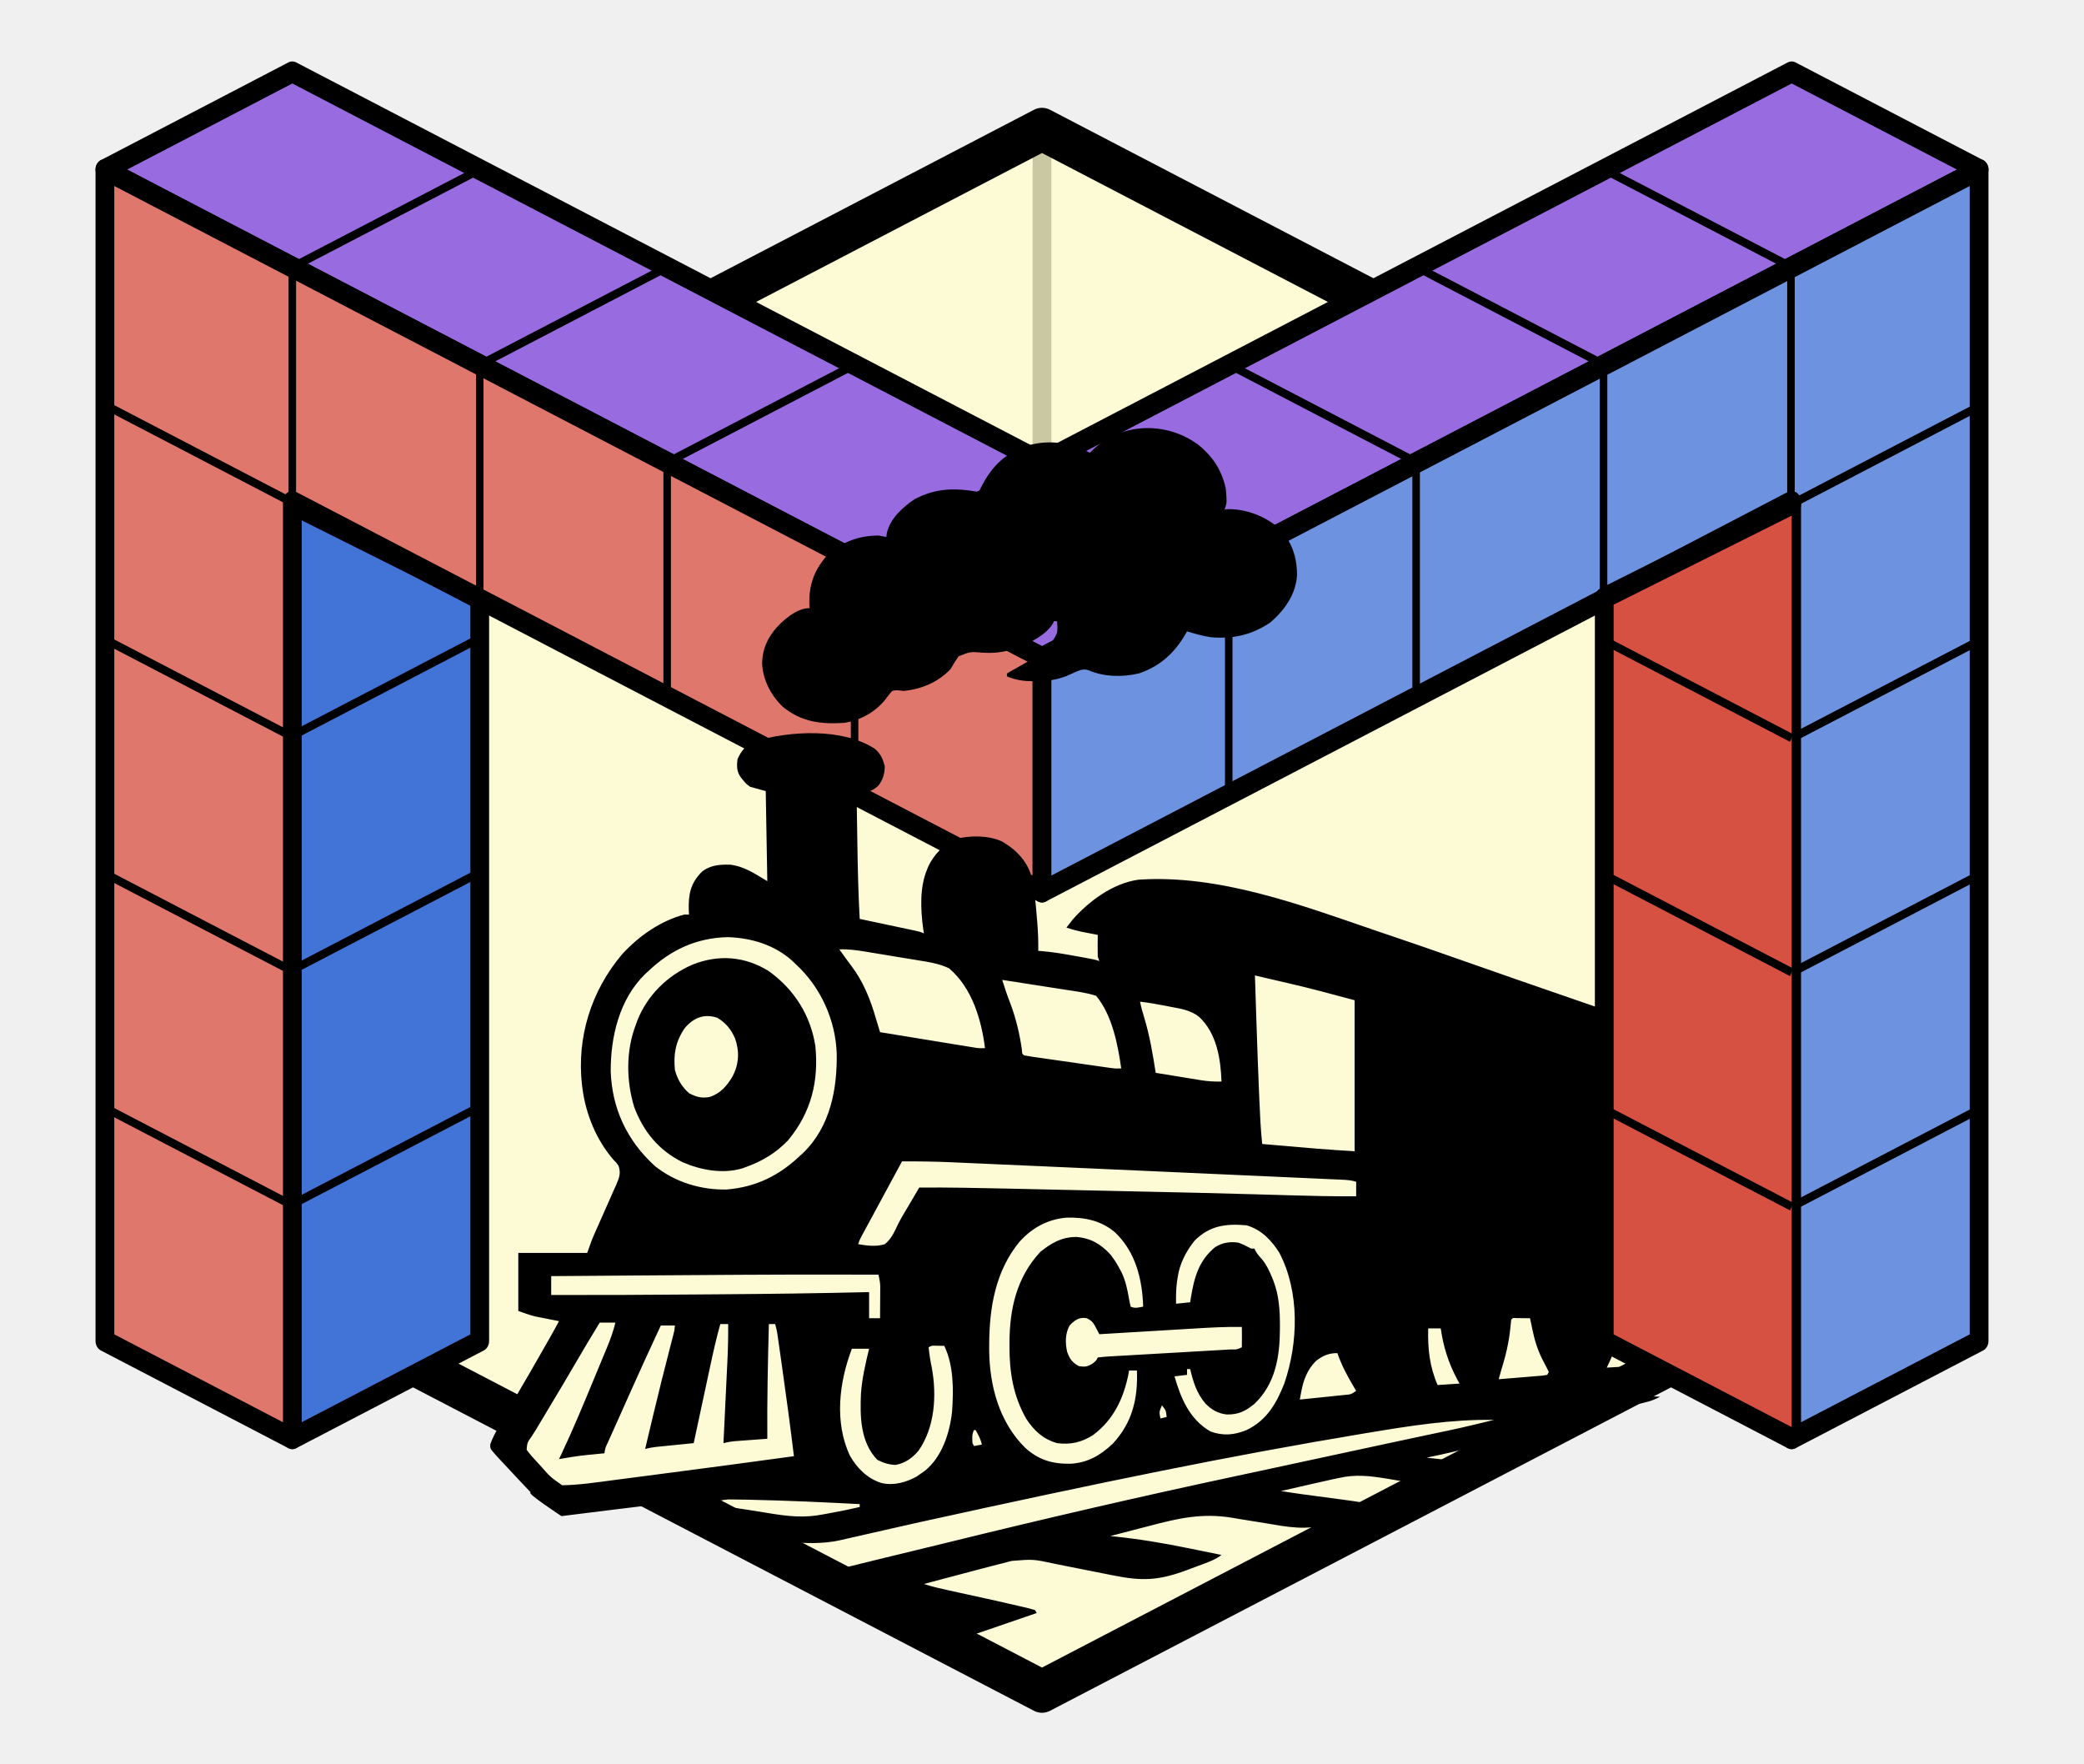
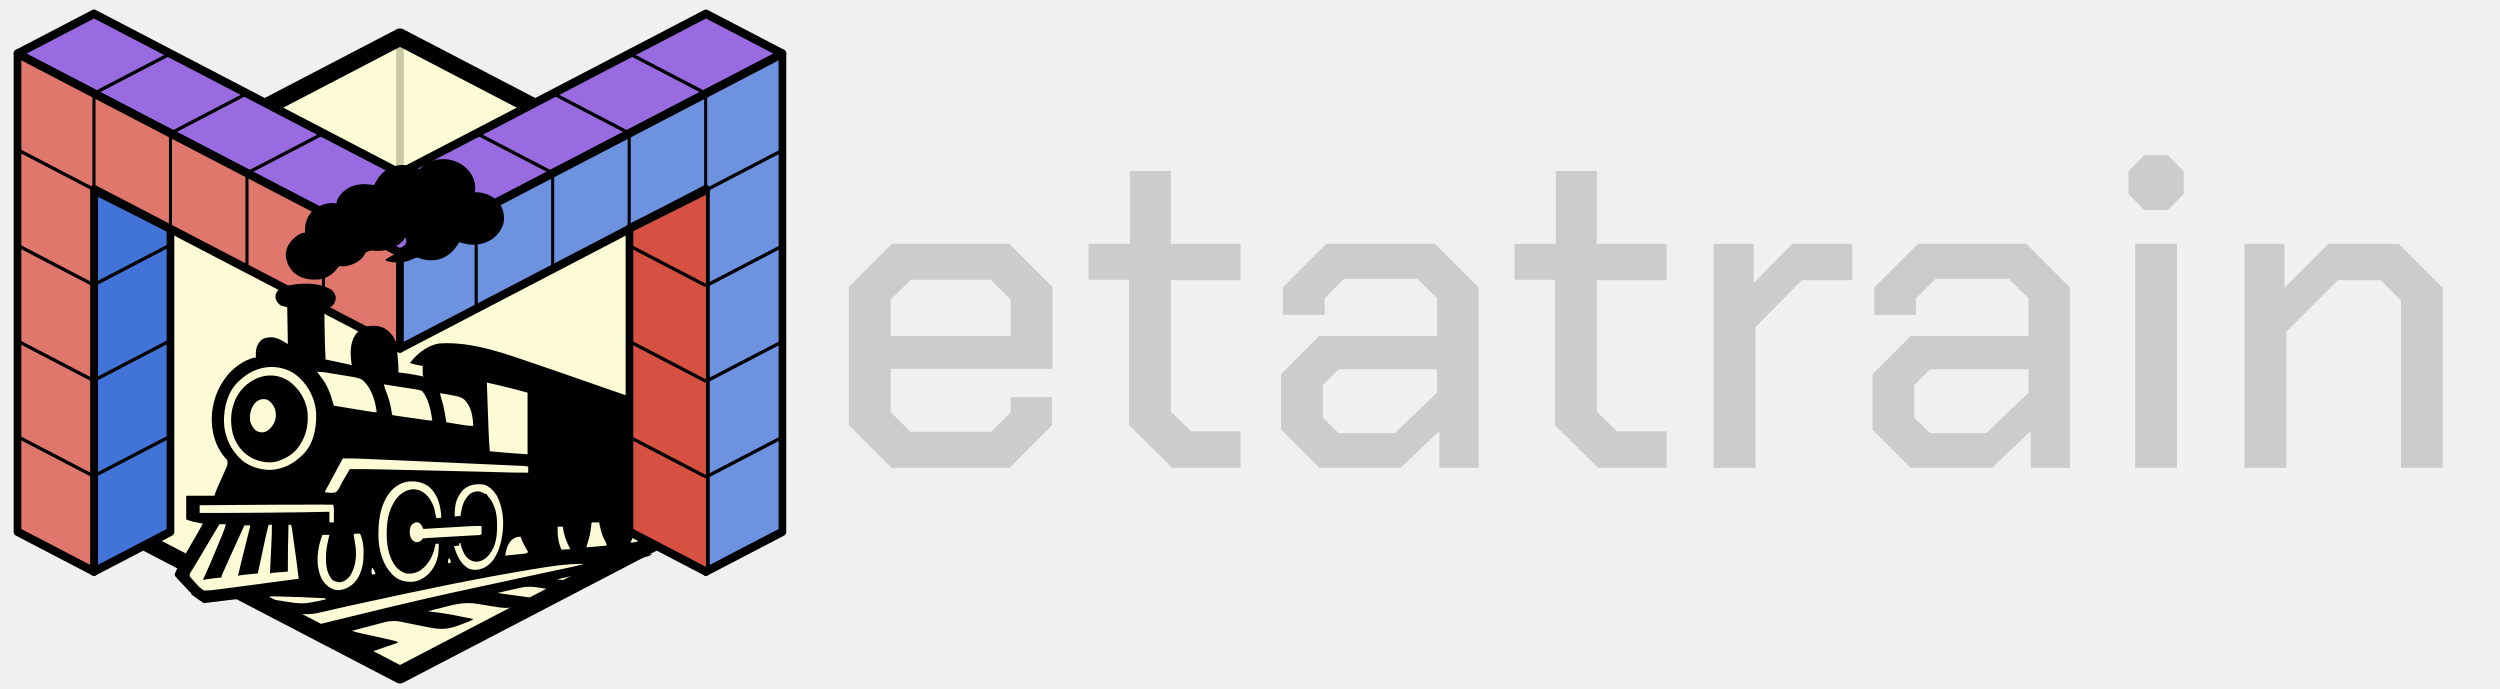
- <svg xmlns="http://www.w3.org/2000/svg" width="100%" height="100%" viewBox="0 0 1182 1000" version="1.1" xml:space="preserve" style="fill-rule:evenodd;clip-rule:evenodd;stroke-linejoin:bevel;">
-   <g transform="matrix(0.9,0,0,0.9,32.4803,-92.4515)">
-     <g transform="matrix(1.66667,0,0,1.66673,-412.894,-209.507)">
+ <svg xmlns="http://www.w3.org/2000/svg" width="100%" height="100%" viewBox="0 0 1158 319" version="1.1" xml:space="preserve" style="fill-rule:evenodd;clip-rule:evenodd;stroke-linejoin:bevel;">
+   <g transform="matrix(0.3,0,0,0.3,-0.75877,-5.11591e-13)">
+     <g transform="matrix(1.66667,0,0,1.66667,-413.386,-336.258)">
      <g id="path1" transform="matrix(4.66308,0,0,5.20833,-372.047,-1535.43)">
        <path d="M151.973,368.504L151.973,425.197L212.762,453.543L273.551,425.197L273.551,368.504L212.762,340.157L151.973,368.504Z" style="fill:white;fill-rule:nonzero;" />
      </g>
      <g id="path12" transform="matrix(4.66308,1.33597e-07,1.49218e-07,4.16667,-372.047,-1181.1)">
        <path d="M212.762,340.157L212.762,406.373" style="fill:none;fill-rule:nonzero;stroke:rgb(153,153,153);stroke-width:1.52px;" />
      </g>
      <g id="path11" transform="matrix(4.66308,0,0,5.20833,-372.047,-1535.43)">
        <path d="M151.973,368.504L151.973,425.197L212.762,453.543L273.551,425.197L273.551,368.504L212.762,340.157L151.973,368.504Z" style="fill:rgb(253,246,174);fill-opacity:0.5;fill-rule:nonzero;stroke:black;stroke-width:3.12px;stroke-linejoin:round;" />
      </g>
    </g>
-     <g transform="matrix(1.66667,0,0,1.66673,-412.894,-209.507)">
+     <g transform="matrix(1.66667,0,0,1.66667,-413.386,-336.258)">
      <g id="path7" transform="matrix(4.66308,0,0,5.20833,-372.047,-1557.12)">
        <path d="M151.973,340.157L136.776,347.244L212.762,382.677L288.749,347.244L273.551,340.157L212.762,368.504L151.973,340.157" style="fill:rgb(152,108,224);fill-rule:nonzero;stroke:black;stroke-width:1.52px;stroke-linecap:round;stroke-linejoin:round;" />
      </g>
      <g id="path46" transform="matrix(4.66308,0,0,5.20833,-442.913,-1520.21)">
        <path d="M212.762,368.504L227.959,361.417L212.762,368.504Z" style="fill:none;fill-rule:nonzero;stroke:black;stroke-width:0.61px;stroke-linejoin:miter;" />
      </g>
      <g id="path461" transform="matrix(4.66308,0,0,5.20833,-513.779,-1557.12)">
        <path d="M212.762,368.504L227.959,361.417L212.762,368.504Z" style="fill:none;fill-rule:nonzero;stroke:black;stroke-width:0.61px;stroke-linejoin:miter;" />
      </g>
      <g id="path462" transform="matrix(4.66308,0,0,5.20833,-584.646,-1594.03)">
        <path d="M212.762,368.504L227.959,361.417L212.762,368.504Z" style="fill:none;fill-rule:nonzero;stroke:black;stroke-width:0.61px;stroke-linejoin:miter;" />
      </g>
      <g id="path463" transform="matrix(4.66308,0,0,5.20833,-655.512,-1630.94)">
        <path d="M212.762,368.504L227.959,361.417L212.762,368.504Z" style="fill:none;fill-rule:nonzero;stroke:black;stroke-width:0.61px;stroke-linejoin:miter;" />
      </g>
      <g id="path464" transform="matrix(4.66308,0,0,5.20833,-442.913,-1520.21)">
        <path d="M243.157,368.504L227.959,361.417L243.157,368.504Z" style="fill:none;fill-rule:nonzero;stroke:black;stroke-width:0.61px;stroke-linejoin:miter;" />
      </g>
      <g id="path465" transform="matrix(4.66308,0,0,5.20833,-372.047,-1557.12)">
        <path d="M243.157,368.504L227.959,361.417L243.157,368.504Z" style="fill:none;fill-rule:nonzero;stroke:black;stroke-width:0.61px;stroke-linejoin:miter;" />
      </g>
      <g id="path466" transform="matrix(4.66308,0,0,5.20833,-301.181,-1594.03)">
        <path d="M243.157,368.504L227.959,361.417L243.157,368.504Z" style="fill:none;fill-rule:nonzero;stroke:black;stroke-width:0.61px;stroke-linejoin:miter;" />
      </g>
      <g id="path467" transform="matrix(4.66308,0,0,5.20833,-230.315,-1630.94)">
        <path d="M243.157,368.504L227.959,361.417L243.157,368.504Z" style="fill:none;fill-rule:nonzero;stroke:black;stroke-width:0.61px;stroke-linejoin:miter;" />
      </g>
    </g>
-     <g transform="matrix(1.66667,0,0,1.66673,-412.894,-209.507)">
+     <g transform="matrix(1.66667,0,0,1.66667,-413.386,-336.258)">
      <g id="path8" transform="matrix(4.66308,0,0,5.20833,-372.047,-1557.12)">
        <path d="M151.973,439.37L167.17,432.283L167.17,378.337L151.973,371.534L151.973,439.37Z" style="fill:rgb(66,115,215);fill-rule:nonzero;stroke:black;stroke-width:1.52px;stroke-linecap:round;stroke-linejoin:round;" />
      </g>
      <g id="path38" transform="matrix(4.66308,0,0,5.20833,-372.047,-1468.54)">
        <path d="M167.17,398.268L151.973,405.354" style="fill:none;fill-rule:nonzero;stroke:black;stroke-width:0.61px;stroke-linejoin:miter;" />
      </g>
      <g id="path381" transform="matrix(4.66308,0,0,5.20833,-372.047,-1645.7)">
        <path d="M167.17,398.268L151.973,405.354" style="fill:none;fill-rule:nonzero;stroke:black;stroke-width:0.61px;stroke-linejoin:miter;" />
      </g>
      <g id="path382" transform="matrix(4.66308,0,0,5.20833,-372.047,-1557.12)">
        <path d="M167.17,398.268L151.973,405.354" style="fill:none;fill-rule:nonzero;stroke:black;stroke-width:0.61px;stroke-linejoin:miter;" />
      </g>
    </g>
-     <g transform="matrix(1.66667,0,0,1.66673,-412.894,-209.507)">
+     <g transform="matrix(1.66667,0,0,1.66667,-413.386,-336.258)">
      <g id="path5" transform="matrix(4.66308,0,0,5.20833,-372.047,-1557.12)">
        <path d="M151.973,439.37L136.776,432.283L136.776,347.244L212.762,382.677L212.762,399.685L151.973,371.339L151.973,439.37Z" style="fill:rgb(224,119,108);fill-rule:nonzero;stroke:black;stroke-width:1.52px;stroke-linecap:round;stroke-linejoin:round;" />
      </g>
      <g id="path21" transform="matrix(4.66308,0,0,5.20833,-584.646,-1667.45)">
        <path d="M197.565,392.598L182.368,385.512" style="fill:none;fill-rule:nonzero;stroke:black;stroke-width:0.61px;stroke-linejoin:miter;" />
      </g>
      <g id="path211" transform="matrix(4.66308,0,0,5.20833,-584.646,-1578.86)">
        <path d="M197.565,392.598L182.368,385.512" style="fill:none;fill-rule:nonzero;stroke:black;stroke-width:0.61px;stroke-linejoin:miter;" />
      </g>
      <g id="path212" transform="matrix(4.66308,0,0,5.20833,-584.646,-1490.28)">
        <path d="M197.565,392.598L182.368,385.512" style="fill:none;fill-rule:nonzero;stroke:black;stroke-width:0.61px;stroke-linejoin:miter;" />
      </g>
      <g id="path213" transform="matrix(4.66308,0,0,5.20833,-584.646,-1401.7)">
        <path d="M197.565,392.598L182.368,385.512" style="fill:none;fill-rule:nonzero;stroke:black;stroke-width:0.61px;stroke-linejoin:miter;" />
      </g>
      <g id="path214" transform="matrix(4.66308,0,0,5.20833,-584.646,-1667.45)">
        <path d="M197.565,375.591L197.565,392.598" style="fill:none;fill-rule:nonzero;stroke:black;stroke-width:0.61px;stroke-linejoin:miter;" />
      </g>
      <g id="path215" transform="matrix(4.66308,0,0,5.20833,-513.779,-1630.25)">
        <path d="M197.565,375.591L197.565,392.598" style="fill:none;fill-rule:nonzero;stroke:black;stroke-width:0.61px;stroke-linejoin:miter;" />
      </g>
      <g id="path216" transform="matrix(4.66308,0,0,5.20833,-442.913,-1593.34)">
        <path d="M197.565,375.591L197.565,392.598" style="fill:none;fill-rule:nonzero;stroke:black;stroke-width:0.61px;stroke-linejoin:miter;" />
      </g>
      <g id="path217" transform="matrix(4.66308,0,0,5.20833,-372.047,-1556.43)">
        <path d="M197.565,375.591L197.565,392.598" style="fill:none;fill-rule:nonzero;stroke:black;stroke-width:0.61px;stroke-linejoin:miter;" />
      </g>
    </g>
-     <g transform="matrix(1.66667,0,0,1.66673,-412.894,-209.507)">
+     <g transform="matrix(1.66667,0,0,1.66667,-413.386,-336.258)">
      <g id="path6" transform="matrix(4.66308,0,0,5.20833,-372.047,-1557.12)">
        <path d="M288.749,432.283L288.749,347.244L212.762,382.677L212.762,399.685L273.551,371.339L273.551,439.37L288.749,432.283Z" style="fill:rgb(108,146,224);fill-rule:nonzero;stroke:black;stroke-width:1.52px;stroke-linecap:round;stroke-linejoin:round;" />
      </g>
      <g id="path218" transform="matrix(-4.66308,0,0,5.20833,1824.54,-1666.75)">
        <path d="M197.565,392.598L182.368,385.512" style="fill:none;fill-rule:nonzero;stroke:black;stroke-width:0.61px;stroke-linejoin:miter;" />
      </g>
      <g id="path219" transform="matrix(-4.66308,0,0,5.20833,1824.54,-1578.17)">
        <path d="M197.565,392.598L182.368,385.512" style="fill:none;fill-rule:nonzero;stroke:black;stroke-width:0.61px;stroke-linejoin:miter;" />
      </g>
      <g id="path2110" transform="matrix(-4.66308,0,0,5.20833,1824.54,-1489.59)">
        <path d="M197.565,392.598L182.368,385.512" style="fill:none;fill-rule:nonzero;stroke:black;stroke-width:0.61px;stroke-linejoin:miter;" />
      </g>
      <g id="path2111" transform="matrix(-4.66308,0,0,5.20833,1824.54,-1401)">
        <path d="M197.565,392.598L182.368,385.512" style="fill:none;fill-rule:nonzero;stroke:black;stroke-width:0.61px;stroke-linejoin:miter;" />
      </g>
      <g id="path2112" transform="matrix(-4.66308,0,0,5.20833,1824.54,-1666.75)">
        <path d="M197.565,375.591L197.565,392.598" style="fill:none;fill-rule:nonzero;stroke:black;stroke-width:0.61px;stroke-linejoin:miter;" />
      </g>
      <g id="path2113" transform="matrix(-4.66308,0,0,5.20833,1753.68,-1629.55)">
        <path d="M197.565,375.591L197.565,392.598" style="fill:none;fill-rule:nonzero;stroke:black;stroke-width:0.61px;stroke-linejoin:miter;" />
      </g>
      <g id="path2114" transform="matrix(-4.66308,0,0,5.20833,1682.81,-1592.64)">
        <path d="M197.565,375.591L197.565,392.598" style="fill:none;fill-rule:nonzero;stroke:black;stroke-width:0.61px;stroke-linejoin:miter;" />
      </g>
      <g id="path2115" transform="matrix(-4.66308,0,0,5.20833,1611.95,-1555.74)">
        <path d="M197.565,375.591L197.565,392.598" style="fill:none;fill-rule:nonzero;stroke:black;stroke-width:0.61px;stroke-linejoin:miter;" />
      </g>
    </g>
-     <g transform="matrix(0.236872,0,0,0.21962,367.052,357.106)">
+     <g transform="matrix(0.236872,0,0,0.219611,366.56,230.333)">
      <g transform="matrix(14.1914,0,0,15.3068,-1212.14,-1337.22)">
        <path d="M116.237,257.485L77.714,257.45L61.401,282.835L70.084,291.745L117.865,286.984L116.237,257.485Z" style="fill:white;" />
      </g>
      <g transform="matrix(14.1914,0,0,15.3068,-1212.14,-1337.22)">
        <path d="M116.237,257.485L77.714,257.45L61.401,282.835L70.084,291.745L117.865,286.984L116.237,257.485Z" style="fill:rgb(253,246,174);fill-opacity:0.5;" />
      </g>
      <g transform="matrix(4.16667,0,0,4.16667,1484.07,116.153)">
        <path d="M0,0C9.826,8.416 15.466,17.906 18.051,30.613C18.793,40.449 18.793,40.449 17.301,44.926C18.208,44.864 19.116,44.802 20.051,44.738C31.693,44.809 42.957,49.708 51.551,57.426C60.287,66.738 63.642,78.107 63.516,90.578C62.69,103.443 55.643,114.388 46.301,122.926C34.442,131.444 22.703,134.29 8.301,132.926C3.147,132 -1.739,130.579 -6.699,128.926C-7.1,129.688 -7.501,130.449 -7.914,131.234C-14.79,143.724 -23.649,152.781 -37.199,157.801C-47.676,160.565 -59.71,160.335 -69.535,155.703C-73,154.458 -74.954,155.594 -78.215,157.047C-80.028,157.92 -81.841,158.795 -83.652,159.672C-90.343,162.426 -96.476,163.287 -103.637,163.238C-104.423,163.237 -105.209,163.236 -106.019,163.234C-111.763,163.139 -116.407,162.278 -121.699,159.926L-121.699,157.926C-119.288,156.352 -116.869,154.879 -114.387,153.426C-105.028,147.751 -93.679,140.668 -89.699,129.926C-89.342,127.113 -89.445,124.776 -89.699,121.926L-91.699,121.926C-92.04,122.778 -92.04,122.778 -92.387,123.648C-96.838,131.372 -106.607,136.727 -114.699,139.926C-115.689,140.318 -116.679,140.71 -117.699,141.113C-124.441,143.403 -129.713,144.015 -136.769,143.635C-145.146,142.873 -145.146,142.873 -152.504,146.078C-154.459,148.94 -156.055,151.878 -157.699,154.926C-165.511,163.757 -176.011,168.723 -187.699,169.926C-188.916,169.781 -190.133,169.637 -191.387,169.488C-194.706,169.574 -194.706,169.574 -196.332,171.641C-197.491,173.217 -198.632,174.806 -199.758,176.406C-206.065,184.592 -215.48,190.355 -225.699,191.926C-240.671,192.957 -252.765,191.287 -264.547,181.09C-272.402,173.192 -277.596,162.134 -278.012,150.926C-277.843,139.682 -273.297,130.661 -265.629,122.805C-260.854,118.271 -254.675,112.926 -247.699,112.926C-247.769,111.744 -247.769,111.744 -247.84,110.539C-248.303,96.557 -244.459,85.782 -235.387,75.238C-225.876,67.055 -216.338,63.002 -203.699,62.926C-202.024,63.213 -200.353,63.533 -198.699,63.926C-198.595,63.045 -198.49,62.165 -198.383,61.258C-196.382,51.504 -188.523,43.594 -180.699,37.926C-167.051,30.151 -154.798,30.02 -139.699,32.926C-139.287,32.02 -138.874,31.113 -138.449,30.18C-132.202,16.836 -124.518,7.48 -110.563,1.605C-96.816,-3.137 -84.334,-1.741 -71.32,4.563C-70.455,5.012 -69.59,5.462 -68.699,5.926C-68.31,5.49 -67.921,5.054 -67.52,4.605C-49.297,-14.793 -20.873,-16.04 0,0Z" style="fill-rule:nonzero;" />
      </g>
      <g transform="matrix(4.16667,0,0,4.16667,625.606,990.306)">
        <path d="M0,0C3.75,3.423 5.248,7.217 6.332,12.129C6.287,17.214 5.12,21.561 2.02,25.629C-2.508,29.84 -5.633,30.212 -11.668,30.129C-11.559,38.076 -11.446,46.024 -11.329,53.971C-11.274,57.664 -11.221,61.357 -11.171,65.05C-10.933,82.425 -10.564,99.773 -9.668,117.129C-8.497,117.396 -7.326,117.664 -6.12,117.939C-1.784,118.93 2.55,119.924 6.885,120.919C8.762,121.35 10.64,121.779 12.519,122.208C15.215,122.824 17.91,123.443 20.605,124.063C21.448,124.254 22.291,124.446 23.159,124.643C29.104,126.015 29.104,126.015 31.332,127.129C31.092,125.512 31.092,125.512 30.848,123.863C29.23,110.822 28.524,95.513 33.332,83.129C33.599,82.413 33.866,81.698 34.141,80.961C37.669,72.853 44.111,65.561 52.23,61.941C61.377,59.545 72.65,59.603 81.23,63.805C90.745,69.8 97.809,78.072 100.332,89.129C102.119,98.115 102.734,107.259 103.457,116.379C103.545,117.48 103.633,118.58 103.723,119.715C104.207,126.2 104.447,132.626 104.332,139.129C105.181,139.194 105.181,139.194 106.047,139.26C113.392,139.899 120.541,141.202 127.77,142.629C128.939,142.854 130.109,143.08 131.314,143.313C139.901,144.985 139.901,144.985 143.332,146.129C143.002,145.139 142.672,144.149 142.332,143.129C142.262,140.556 142.238,138.012 142.27,135.441C142.274,134.74 142.279,134.038 142.283,133.314C142.295,131.586 142.313,129.857 142.332,128.129C141.391,127.936 140.45,127.742 139.48,127.543C138.235,127.283 136.99,127.022 135.707,126.754C134.477,126.499 133.248,126.243 131.98,125.98C128.674,125.209 125.531,124.261 122.332,123.129C123.178,121.936 124.035,120.75 124.895,119.566C125.37,118.905 125.846,118.244 126.336,117.563C136.646,104.992 151.885,92.572 168.332,90.129C219.848,86.355 272.292,107.635 319.709,125.162C323.466,126.547 327.228,127.917 330.992,129.285C343.769,133.932 356.502,138.686 369.207,143.524C396.74,154.003 424.348,164.288 451.957,174.566C452.844,174.897 453.732,175.227 454.646,175.568C463.508,178.866 472.375,182.153 481.258,185.395C482.296,185.774 482.296,185.774 483.356,186.161C486.503,187.309 489.651,188.454 492.801,189.594C493.893,189.991 494.985,190.388 496.109,190.797C497.03,191.13 497.95,191.463 498.898,191.805C504.086,193.805 509.2,195.991 514.332,198.129L514.332,384.129C486.332,386.129 486.332,386.129 476.332,386.129C476.415,387.593 476.497,389.058 476.582,390.566C476.566,403.02 472.476,414.932 467.332,426.129C480.418,425.492 493.381,424.105 506.395,422.629C519.031,421.198 531.629,419.801 544.332,419.129C542.767,422.259 540.268,422.449 537.02,423.629C536.326,423.882 535.632,424.135 534.917,424.395C533.312,424.978 531.706,425.557 530.098,426.134C527.045,427.232 523.999,428.348 520.953,429.465C505.206,435.199 489.385,440.313 473.332,445.129C482.572,445.459 491.812,445.789 501.332,446.129C496.634,449.261 491.32,450.197 485.895,451.629C485.261,451.798 484.628,451.967 483.976,452.141C469.022,456.12 453.922,459.478 438.811,462.803C437.881,463.009 436.951,463.216 435.992,463.428C434.238,463.818 432.483,464.202 430.727,464.582C429.55,464.844 429.55,464.844 428.349,465.111C427.667,465.26 426.985,465.409 426.282,465.563C424.14,466.185 422.294,467.078 420.332,468.129C421.446,469.469 421.446,469.469 424.291,469.242C426.232,469.235 426.232,469.235 428.211,469.227C428.898,469.225 429.584,469.224 430.292,469.222C432.493,469.217 434.694,469.204 436.895,469.191C438.383,469.186 439.872,469.182 441.361,469.178C445.018,469.167 448.675,469.149 452.332,469.129L452.332,471.129C438.366,475.548 424.381,478.584 409.641,477.996C395.322,477.427 382.598,480.535 368.801,484.225C363.34,485.648 357.839,486.895 352.332,488.129C353.001,488.209 353.671,488.29 354.361,488.373C357.456,488.746 360.55,489.125 363.645,489.504C364.697,489.63 365.75,489.757 366.834,489.887C372.092,490.534 377.335,491.241 382.563,492.105C383.457,492.253 384.352,492.401 385.274,492.553C385.953,492.743 386.632,492.933 387.332,493.129C387.662,493.789 387.992,494.449 388.332,495.129C385.126,496.592 381.917,498.049 378.707,499.504C377.803,499.916 376.9,500.329 375.969,500.754C375.086,501.154 374.203,501.553 373.293,501.965C372.486,502.331 371.68,502.698 370.849,503.076C356.472,509.092 341.497,505.132 326.688,502.542C316.06,500.7 306.966,499.517 296.332,502.129C294.845,502.47 293.357,502.81 291.869,503.149C286.905,504.297 281.963,505.522 277.02,506.754C275.296,507.179 273.573,507.603 271.85,508.027C267.676,509.055 263.503,510.09 259.332,511.129C269.925,512.974 280.56,514.466 291.208,515.952C299.951,517.174 308.663,518.439 317.332,520.129L317.332,522.129C313.396,523.715 309.458,525.297 305.52,526.879C304.419,527.322 303.319,527.766 302.186,528.223C299.97,529.111 297.751,529.991 295.529,530.861C293.521,531.658 291.524,532.483 289.545,533.35C276.409,538.813 262.774,535.686 249.27,533.254C247.709,532.981 246.149,532.709 244.588,532.438C243.443,532.238 243.443,532.238 242.274,532.035C240.753,531.77 239.232,531.506 237.71,531.242C236.978,531.115 236.246,530.988 235.492,530.856C234.784,530.734 234.076,530.611 233.347,530.484C231.522,530.162 229.701,529.826 227.879,529.487C208.8,526.153 193.724,529.891 175.332,535.129C172.9,535.805 170.468,536.48 168.035,537.152C162.128,538.79 156.228,540.45 150.332,542.129C150.928,542.193 151.524,542.256 152.138,542.322C168.11,544.071 183.653,546.843 199.332,550.316C201.487,550.785 203.642,551.254 205.797,551.721C210.978,552.846 216.156,553.982 221.332,555.129C218.054,557.859 214.714,559.357 210.766,560.941C210.131,561.196 209.497,561.451 208.844,561.714C207.503,562.252 206.161,562.786 204.817,563.317C202.797,564.118 200.782,564.931 198.768,565.746C181.262,572.771 170.622,573.231 152.18,569.223C150.83,568.934 149.481,568.647 148.131,568.36C143.168,567.303 138.206,566.235 133.245,565.166C129.039,564.259 124.831,563.358 120.622,562.463C118.672,562.047 116.723,561.623 114.775,561.199C101.227,558.041 101.227,558.041 87.582,559.211C86.578,559.479 85.573,559.747 84.538,560.023C82.951,560.478 82.951,560.478 81.332,560.941C80.204,561.249 79.075,561.556 77.913,561.873C74.754,562.741 71.601,563.628 68.45,564.526C66.19,565.169 63.928,565.808 61.667,566.446C51.544,569.304 41.434,572.201 31.332,575.129C36.578,577.002 41.898,578.286 47.313,579.555C48.28,579.784 49.247,580.014 50.244,580.25C53.335,580.983 56.427,581.713 59.52,582.441C71.116,585.176 82.713,587.913 94.258,590.859C95.064,591.059 95.87,591.259 96.7,591.465C98.595,591.957 100.467,592.534 102.332,593.129C102.662,593.789 102.992,594.449 103.332,595.129C95.444,598.082 87.547,601.01 79.64,603.911C76.962,604.897 74.291,605.898 71.621,606.906C69.776,607.573 69.776,607.573 67.895,608.254C66.885,608.628 65.876,609.002 64.836,609.387C55.44,611.377 46.571,609.874 37.418,607.461C35.776,607.046 35.776,607.046 34.101,606.622C30.633,605.742 27.17,604.842 23.707,603.941C21.409,603.356 19.111,602.772 16.813,602.189C-1.07,597.632 -1.07,597.632 -8.011,595.552C-8.821,595.313 -9.63,595.073 -10.465,594.826C-11.921,594.39 -13.373,593.94 -14.82,593.472C-24.184,590.668 -46.614,571.439 -39.616,569.492C-1.261,558.832 5.851,557.325 44.332,547.129C45.42,546.841 45.42,546.841 46.529,546.547C107.883,530.285 169.428,514.856 231.296,500.667C240.78,498.491 250.258,496.289 259.734,494.078C260.864,493.815 260.864,493.815 262.016,493.546C265.876,492.646 269.737,491.745 273.597,490.844C293.694,486.155 313.794,481.476 333.906,476.852C335.411,476.505 336.916,476.159 338.421,475.813C350.156,473.114 350.156,473.114 355.597,471.869C375.548,467.332 375.548,467.332 395.332,462.129C367.835,461.658 341.313,466.284 314.332,471.129C313.055,471.358 311.778,471.587 310.462,471.823C227.823,486.671 145.846,504.751 28.933,532.492C24.498,533.578 20.059,534.652 15.621,535.727C5.268,538.237 -5.078,540.776 -15.422,543.328C-17.661,543.881 -19.901,544.433 -22.141,544.984C-54.28,552.903 -107.573,534.389 -109.774,533.968C-112.928,533.366 -127.622,519.919 -130.78,519.337C-131.704,519.156 -200.098,528.39 -200.098,528.39C-200.098,528.39 -223.316,511.987 -219.668,512.129C-220.022,511.725 -220.377,511.322 -220.742,510.906C-222.721,508.65 -224.694,506.389 -226.668,504.129C-227.167,503.561 -227.665,502.992 -228.179,502.407C-232.038,498.006 -235.867,493.58 -239.668,489.129C-240.396,488.281 -241.125,487.433 -241.875,486.559C-245.701,481.846 -245.701,481.846 -245.57,478.977C-244.255,474.826 -242.332,471.063 -240.355,467.191C-239.908,466.307 -239.461,465.422 -239,464.51C-235.371,457.387 -231.57,450.365 -227.714,443.364C-222.75,434.335 -217.923,425.236 -213.105,416.129C-212.708,415.378 -212.311,414.628 -211.901,413.855C-210.759,411.697 -209.617,409.538 -208.477,407.379C-208.136,406.736 -207.796,406.093 -207.446,405.431C-205.471,401.687 -203.547,397.922 -201.668,394.129C-202.875,393.875 -204.081,393.621 -205.324,393.359C-206.939,393.012 -208.553,392.664 -210.168,392.316C-211.355,392.068 -211.355,392.068 -212.566,391.814C-213.353,391.644 -214.139,391.473 -214.949,391.297C-216.018,391.069 -216.018,391.069 -217.107,390.837C-220.703,389.843 -224.175,388.439 -227.668,387.129L-227.668,347.129L-183.668,347.129C-182.183,342.674 -182.183,342.674 -180.668,338.129C-180.021,336.434 -179.355,334.747 -178.659,333.072C-178.296,332.191 -177.932,331.31 -177.558,330.402C-177.177,329.483 -176.795,328.564 -176.402,327.617C-175.587,325.623 -174.771,323.629 -173.957,321.635C-172.684,318.525 -171.408,315.416 -170.118,312.313C-168.866,309.295 -167.633,306.269 -166.402,303.242C-166.013,302.317 -165.623,301.392 -165.222,300.439C-163.291,295.642 -161.984,292.268 -163.668,287.129C-164.981,285.047 -164.981,285.047 -166.73,283.191C-177.799,269.583 -184.584,251.474 -186.668,234.129C-186.778,233.23 -186.887,232.332 -187,231.406C-190.402,199.16 -181.377,166.873 -161.293,141.379C-150.968,129.263 -137.239,118.582 -121.668,114.129L-118.668,114.129C-118.714,113.151 -118.761,112.172 -118.809,111.164C-119.103,100.48 -117.845,92.624 -110.352,84.57C-105.193,80.154 -99.052,79.567 -92.457,79.785C-83.263,80.918 -76.427,86.191 -68.668,91.129C-68.998,70.669 -69.328,50.209 -69.668,29.129C-72.968,28.139 -76.268,27.149 -79.668,26.129C-82.141,24.156 -82.141,24.156 -83.73,22.066C-84.278,21.374 -84.826,20.682 -85.391,19.969C-88.261,15.834 -88.257,12.047 -87.668,7.129C-85.696,1.877 -82.228,-2.675 -77.109,-5.066C-54.28,-12.439 -20.713,-14.526 0,0ZM-144.668,153.129C-145.333,153.785 -145.998,154.441 -146.684,155.117C-163.341,172.638 -168.736,198.722 -168.668,222.129C-167.819,247.419 -158.536,269.66 -140.34,287.398C-127.743,298.306 -111.132,303.891 -94.59,303.469C-75.654,301.828 -60.783,293.582 -47.668,280.129C-47.003,279.473 -46.338,278.817 -45.652,278.141C-28.247,259.834 -23.99,233.879 -24.352,209.676C-25.14,186.867 -34.395,164.205 -50.668,148.129C-51.354,147.421 -52.04,146.714 -52.746,145.984C-63.962,135.122 -78.586,130.208 -93.98,129.691C-114.361,130.215 -130.638,138.738 -144.668,153.129ZM-22.668,138.129C-22.123,138.947 -22.123,138.947 -21.566,139.781C-20.5,141.381 -19.436,142.983 -18.375,144.586C-17.332,146.14 -16.271,147.682 -15.18,149.203C-7.254,160.418 -2.747,172.849 0.757,186.012C1.585,189.06 2.461,192.093 3.332,195.129C11.476,196.567 19.621,198.002 27.767,199.432C31.55,200.096 35.332,200.761 39.114,201.429C42.764,202.074 46.414,202.716 50.065,203.355C51.458,203.599 52.85,203.845 54.242,204.092C56.192,204.437 58.143,204.778 60.095,205.119C61.205,205.315 62.315,205.51 63.459,205.711C66.508,206.225 66.508,206.225 70.332,206.129C68.094,186.925 62.212,164.631 47.332,151.129C41.059,147.89 34.556,146.852 27.645,145.648C26.428,145.431 25.212,145.213 23.958,144.989C21.394,144.532 18.829,144.079 16.263,143.63C12.344,142.943 8.428,142.241 4.512,141.537C2.014,141.094 -0.483,140.652 -2.98,140.211C-4.147,140.002 -5.314,139.792 -6.516,139.577C-11.976,138.629 -17.125,137.862 -22.668,138.129ZM248.268,157.474C244.821,156.627 242.006,155.922 242.686,155.922C242.707,156.48 244.249,210.673 245.268,235.597C245.352,237.642 245.434,239.686 245.516,241.73C245.922,251.884 246.328,262.014 247.332,272.129C253.323,272.683 259.315,273.234 265.307,273.783C267.339,273.969 269.37,274.157 271.402,274.344C274.348,274.617 277.295,274.887 280.242,275.156C281.57,275.28 281.57,275.28 282.924,275.406C290.725,276.115 298.508,276.607 306.332,277.129L306.332,173.129C292.114,168.982 278.01,164.882 263.651,161.328C261.009,160.673 258.37,160.008 255.73,159.342C254.03,158.917 252.33,158.494 250.629,158.07C249.85,157.874 249.071,157.677 248.268,157.474ZM81.332,159.129C81.805,160.721 82.279,162.313 82.754,163.905C83.018,164.791 83.282,165.677 83.554,166.591C84.533,169.784 85.65,172.92 86.77,176.066C90.22,186.096 92.498,196.615 93.879,207.129C94.01,210.004 94.01,210.004 95.332,211.129C97.115,211.488 98.909,211.79 100.706,212.069C101.855,212.249 103.003,212.429 104.186,212.614C105.437,212.806 106.688,212.998 107.977,213.195C109.253,213.394 110.53,213.592 111.845,213.796C114.552,214.217 117.26,214.634 119.968,215.05C123.436,215.582 126.902,216.12 130.369,216.66C133.675,217.175 136.982,217.685 140.289,218.195C141.534,218.389 142.779,218.583 144.061,218.782C145.219,218.959 146.377,219.136 147.57,219.319C148.588,219.475 149.607,219.632 150.656,219.794C153.544,220.212 153.544,220.212 157.332,220.129C155.122,203.729 151.647,183.641 141.332,170.129C135.119,167.892 128.549,167.043 122.055,165.965C120.888,165.768 119.722,165.571 118.52,165.368C114.812,164.743 111.103,164.123 107.395,163.504C104.873,163.08 102.352,162.655 99.83,162.23C93.665,161.192 87.499,160.159 81.332,159.129ZM169.332,174.129C169.997,177.843 170.968,181.429 171.995,185.057C175.497,197.579 177.476,210.274 179.332,223.129C184.187,223.991 189.043,224.845 193.901,225.692C195.551,225.981 197.201,226.272 198.85,226.565C201.23,226.988 203.611,227.403 205.992,227.816C207.086,228.013 207.086,228.013 208.203,228.214C212.648,228.977 216.822,229.253 221.332,229.129C220.857,213.716 218.349,195.86 206.945,184.496C201.695,180.088 195.865,179.042 189.27,177.754C188.124,177.508 186.979,177.261 185.799,177.008C180.332,175.851 174.877,174.821 169.332,174.129ZM17.332,284.129C13.827,291.117 10.323,298.105 6.823,305.096C5.197,308.341 3.571,311.587 1.943,314.831C0.372,317.962 -1.197,321.094 -2.764,324.226C-3.654,326.004 -4.546,327.78 -5.438,329.556C-5.979,330.637 -6.519,331.718 -7.076,332.831C-7.553,333.784 -8.031,334.737 -8.523,335.718C-9.753,338.183 -9.753,338.183 -10.668,341.129C-4.991,342.137 0.756,343.02 6.332,341.129C10.69,337.535 12.775,331.87 15.056,326.839C16.909,322.903 19.03,319.127 21.148,315.328C22.702,312.526 24.234,309.713 25.758,306.894C26.24,306.001 26.723,305.108 27.22,304.188C27.587,303.509 27.954,302.829 28.332,302.129C47.415,301.984 66.476,302.409 85.551,302.871C90.012,302.978 94.474,303.083 98.936,303.188C106.469,303.366 114.003,303.546 121.536,303.728C129.111,303.911 136.686,304.091 144.261,304.269C211.659,305.853 211.659,305.853 240.284,306.708C241.467,306.743 241.467,306.743 242.675,306.779C250.084,307.001 257.492,307.226 264.901,307.461C279.05,307.911 293.175,308.268 307.332,308.129L307.332,298.129C303.947,297.001 301.133,296.867 297.565,296.694C296.871,296.659 296.178,296.624 295.464,296.588C293.131,296.472 290.798,296.363 288.466,296.253C286.792,296.171 285.118,296.088 283.445,296.006C278.865,295.781 274.285,295.561 269.705,295.342C264.826,295.108 259.947,294.869 255.067,294.631C246.784,294.227 238.5,293.826 230.217,293.428C218.87,292.882 207.523,292.331 196.177,291.778C173.934,290.695 151.691,289.626 129.447,288.565C122.28,288.222 115.112,287.878 107.944,287.533C98.913,287.099 89.883,286.668 80.852,286.241C76.17,286.019 71.487,285.796 66.805,285.57C62.47,285.361 58.135,285.155 53.799,284.953C52.232,284.879 50.666,284.804 49.099,284.727C38.502,284.209 27.942,284.044 17.332,284.129ZM92.422,339.398C76.871,359.717 73.111,385.099 73.02,410.004C73.014,411.299 73.008,412.595 73.002,413.929C73.186,438.111 79.15,463.497 96.145,481.504C104.757,489.775 113.258,492.489 124.957,492.332C136.049,491.664 144.097,486.422 151.816,478.617C164.562,463.968 168.046,447.008 167.332,428.129L162.332,428.129C162.197,428.954 162.061,429.779 161.922,430.629C158.862,447.046 152.619,461.897 139.27,472.629C132.077,477.528 125.046,479.381 116.332,478.129C107.285,475.363 101.444,469.279 96.645,461.336C88.248,445.446 85.904,428.878 85.957,411.129C85.958,410.404 85.959,409.68 85.96,408.934C86.051,386.074 90.316,364.256 105.645,346.441C112.619,340.44 118.88,336.359 128.332,336.129C137.926,336.899 144.106,340.947 150.332,348.129C152.684,351.322 154.58,354.575 156.332,358.129C156.71,358.886 157.087,359.642 157.477,360.422C160.14,366.377 161.299,372.451 162.294,378.86C162.58,380.627 162.949,382.38 163.332,384.129C166.194,385.56 168.266,384.729 171.332,384.129C170.752,365.575 166.701,346.742 153.355,332.961C144.519,324.961 134.243,322.514 122.465,322.848C110.118,323.956 100.314,330.009 92.422,339.398ZM204.219,338.629C198.631,346.033 194.514,354.899 193.332,364.129C193.224,364.865 193.115,365.601 193.004,366.359C192.314,371.635 192.248,376.813 192.332,382.129C196.787,381.634 196.787,381.634 201.332,381.129C201.57,379.497 201.57,379.497 201.813,377.832C203.882,364.451 206.694,352.422 217.332,343.129C221.817,340.074 227.003,339.168 232.332,340.129C234.552,341.033 236.59,342.062 238.668,343.254C240.314,344.284 240.314,344.284 242.332,344.129C242.605,344.722 242.879,345.315 243.16,345.926C244.292,348.053 245.508,349.568 247.082,351.379C250.074,355.302 251.851,359.364 253.582,363.941C253.828,364.58 254.074,365.22 254.327,365.878C258.12,376.368 258.693,386.799 258.645,397.879C258.641,398.874 258.641,398.874 258.638,399.889C258.542,418.341 255.864,437.314 242.332,451.129C236.684,456.048 232.327,458.526 224.738,458.402C219.069,457.758 214.88,455.038 211.082,450.879C205.436,443.641 203.288,436.019 201.332,427.129L199.332,427.129L199.332,431.129C196.692,431.459 194.052,431.789 191.332,432.129C195.286,446.913 200.785,461.7 214.332,470.129C222.48,473.274 229.497,472.592 237.332,469.129C250.424,462.371 256.62,450.335 261.484,436.961C270.4,408.8 271.314,374.148 258.332,347.129C253.346,338.601 247.001,331.179 237.332,328.129C223.959,326.842 213.764,328.406 204.219,338.629ZM-144.355,362.629C-145.124,362.635 -145.893,362.641 -146.685,362.647C-166.679,362.803 -186.674,362.963 -206.668,363.129L-206.668,376.129C-175.753,376.202 -144.842,376.024 -113.929,375.757C-108.842,375.713 -103.755,375.671 -98.668,375.632C-66.993,375.386 -35.333,374.962 -3.668,374.129L-3.668,392.129L3.332,392.129C3.361,388.066 3.379,384.004 3.395,379.941C3.403,378.791 3.411,377.64 3.42,376.455C3.423,375.343 3.426,374.231 3.43,373.086C3.435,372.065 3.44,371.044 3.446,369.991C3.337,367.255 2.899,364.801 2.332,362.129C-7.376,362.095 -17.085,362.077 -26.793,362.066C-27.957,362.065 -27.957,362.065 -29.145,362.064C-67.55,362.027 -105.952,362.33 -144.355,362.629ZM406.332,393.129C406.136,394.969 405.946,396.81 405.787,398.654C404.898,408.854 402.72,418.398 399.873,428.216C399.318,430.178 398.817,432.149 398.332,434.129C402.73,433.75 407.126,433.359 411.522,432.957C413.018,432.822 414.515,432.69 416.012,432.562C418.16,432.377 420.306,432.18 422.453,431.98C424.393,431.808 424.393,431.808 426.373,431.631C427.349,431.466 428.326,431.3 429.332,431.129C429.662,430.469 429.992,429.809 430.332,429.129C429.312,426.783 428.236,424.532 427.082,422.254C423.88,415.675 421.754,409.33 420.332,402.129C420.128,401.151 419.925,400.172 419.715,399.164C419.235,396.822 418.774,394.478 418.332,392.129C416.52,392.102 414.707,392.083 412.895,392.066C411.381,392.049 411.381,392.049 409.836,392.031C407.392,391.843 407.392,391.843 406.332,393.129ZM-175.668,395.129C-180.923,404.362 -186.058,413.655 -191.105,423.004C-196.153,432.352 -201.264,441.661 -206.444,450.936C-208.629,454.851 -210.804,458.772 -212.98,462.691C-213.768,464.109 -214.556,465.527 -215.344,466.945C-215.716,467.626 -216.088,468.307 -216.471,469.008C-217.325,470.52 -218.22,472.009 -219.142,473.48C-221.974,477.815 -221.974,477.815 -222.336,482.762C-220.049,486.007 -217.607,489.029 -214.98,492.004C-214.173,492.93 -214.173,492.93 -213.35,493.876C-207.244,501.417 -207.244,501.417 -199.668,507.129C-188.788,506.987 -177.928,505.179 -167.176,503.652C-165.396,503.403 -163.617,503.154 -161.837,502.906C-157.124,502.246 -152.411,501.581 -147.698,500.914C-143.813,500.365 -139.927,499.82 -136.04,499.274C-107.902,495.324 -79.774,491.307 -51.668,487.129C-54.007,466.308 -56.619,445.526 -59.355,424.754C-59.59,422.968 -59.59,422.968 -59.828,421.147C-60.276,417.737 -60.727,414.327 -61.18,410.918C-61.315,409.887 -61.45,408.856 -61.59,407.794C-61.717,406.842 -61.844,405.89 -61.975,404.909C-62.085,404.079 -62.195,403.248 -62.309,402.393C-62.647,400.261 -63.109,398.213 -63.668,396.129L-67.668,396.129C-68.322,422.466 -68.85,448.783 -68.668,475.129C-69.374,475.184 -70.08,475.24 -70.808,475.297C-74.011,475.55 -77.215,475.808 -80.418,476.066C-81.529,476.153 -82.64,476.24 -83.785,476.33C-84.855,476.417 -85.925,476.504 -87.027,476.594C-88.012,476.672 -88.996,476.751 -90.011,476.832C-92.328,477.091 -94.421,477.539 -96.668,478.129C-96.612,476.876 -96.612,476.876 -96.554,475.597C-96.198,467.669 -95.845,459.741 -95.495,451.813C-95.314,447.738 -95.133,443.664 -94.95,439.59C-94.772,435.647 -94.597,431.705 -94.425,427.763C-94.359,426.269 -94.292,424.776 -94.224,423.282C-93.812,414.227 -93.576,405.195 -93.668,396.129L-98.668,396.129C-101.149,405.556 -103.132,415.056 -105.023,424.613C-105.333,426.166 -105.642,427.718 -105.952,429.27C-106.759,433.314 -107.562,437.358 -108.364,441.402C-109.186,445.546 -110.012,449.689 -110.838,453.832C-112.451,461.93 -114.061,470.029 -115.668,478.129C-116.465,478.215 -117.262,478.3 -118.083,478.388C-121.695,478.778 -125.306,479.172 -128.918,479.566C-130.172,479.701 -131.426,479.836 -132.719,479.975C-133.924,480.107 -135.129,480.239 -136.371,480.375C-137.481,480.495 -138.592,480.616 -139.735,480.74C-142.126,481.057 -144.352,481.476 -146.668,482.129C-145.194,475.419 -143.714,468.711 -142.23,462.004C-141.897,460.497 -141.897,460.497 -141.557,458.959C-137.973,442.782 -134.244,426.645 -130.362,410.537C-130.179,409.777 -129.997,409.017 -129.809,408.234C-129.47,406.822 -129.128,405.411 -128.785,404C-127.947,400.602 -127.947,400.602 -127.668,397.129L-136.668,397.129C-143.747,413.467 -150.669,429.865 -157.48,446.316C-158.014,447.604 -158.014,447.604 -158.558,448.918C-160.271,453.058 -161.982,457.199 -163.69,461.341C-165.03,464.59 -166.379,467.835 -167.736,471.077C-168.063,471.863 -168.391,472.648 -168.728,473.458C-169.348,474.946 -169.97,476.432 -170.596,477.917C-172.141,481.405 -172.141,481.405 -172.668,485.129C-173.84,485.25 -175.011,485.371 -176.219,485.496C-177.806,485.665 -179.393,485.834 -180.98,486.004C-181.747,486.083 -182.513,486.161 -183.303,486.242C-189.485,486.909 -195.563,487.953 -201.668,489.129C-201.181,488.031 -200.693,486.932 -200.191,485.801C-192.769,468.87 -186.156,451.63 -179.532,434.376C-178.689,432.183 -177.843,429.991 -176.997,427.799C-175.704,424.449 -174.416,421.098 -173.133,417.744C-172.439,415.933 -171.741,414.124 -171.043,412.314C-168.879,406.629 -166.973,401.074 -165.668,395.129L-175.668,395.129ZM124.332,397.129C121.481,402.701 121.507,409.367 122.832,415.41C124.312,419.918 126.061,422.745 130.332,425.129C134.294,425.789 135.784,425.494 139.145,423.254C141.372,421.324 141.372,421.324 142.332,419.129C145.172,418.762 147.929,418.527 150.783,418.367C152.112,418.281 152.112,418.281 153.468,418.194C156.412,418.006 159.356,417.831 162.301,417.656C164.337,417.528 166.374,417.399 168.41,417.268C173.782,416.927 179.154,416.596 184.527,416.268C193.128,415.743 201.728,415.204 210.328,414.659C213.341,414.47 216.356,414.288 219.37,414.106C221.207,413.991 223.044,413.876 224.881,413.761C225.727,413.712 226.572,413.663 227.444,413.612C231.199,413.707 231.199,413.707 234.332,412.129C234.405,409.776 234.416,407.421 234.395,405.066C234.386,403.776 234.376,402.486 234.367,401.156C234.356,400.157 234.344,399.158 234.332,398.129C224.139,397.931 214.042,398.555 203.879,399.223C202.125,399.335 200.371,399.447 198.617,399.559C194.04,399.852 189.463,400.149 184.887,400.447C180.201,400.751 175.514,401.051 170.828,401.352C161.662,401.94 152.497,402.533 143.332,403.129C143.066,402.575 142.799,402.02 142.525,401.449C141.994,400.363 141.994,400.363 141.453,399.254C141.104,398.535 140.756,397.815 140.396,397.074C139.051,394.615 137.862,393.355 135.332,392.129C130.452,391.102 127.44,393.589 124.332,397.129ZM353.332,399.129C352.987,413.002 354.122,425.103 359.332,438.129C363.952,437.799 368.572,437.469 373.332,437.129C372.873,436.232 372.414,435.335 371.941,434.41C366.282,423.024 362.993,411.769 361.332,399.129L353.332,399.129ZM34.332,412.129C34.814,416.953 35.432,421.628 36.395,426.379C39.549,445.091 38.43,467.277 27.77,483.508C23.9,488.371 19.503,491.829 13.332,493.129C8.896,492.999 5.45,491.739 1.582,489.629C-9.403,477.423 -9.513,459.333 -8.85,443.809C-8.146,433.426 -5.969,423.255 -3.668,413.129L-14.668,413.129C-22.845,436.247 -25.948,463.791 -15.895,486.852C-11.344,495.3 -4.931,502.559 4.336,505.625C12.085,507.581 19.923,505.123 26.645,501.191C27.531,500.511 28.418,499.83 29.332,499.129C30.14,498.529 30.949,497.93 31.781,497.313C43.093,487.629 47.973,470.443 49.332,456.129C50.258,441.355 50.415,424.935 44.332,411.129L38.277,411.031C36.25,411.002 36.25,411.002 34.332,412.129ZM281.621,421.602C275.988,427.649 273.604,434.934 272.223,442.957C272.053,443.931 271.883,444.904 271.708,445.907C271.584,446.64 271.46,447.374 271.332,448.129C276.139,447.607 280.944,447.074 285.749,446.53C287.384,446.346 289.019,446.166 290.655,445.989C293.004,445.734 295.352,445.468 297.699,445.199C298.433,445.122 299.166,445.045 299.922,444.965C304.07,444.561 304.07,444.561 307.332,442.129C306.801,441.174 306.27,440.219 305.723,439.234C301.593,431.71 297.929,424.347 295.332,416.129C289.78,416.129 285.834,417.975 281.621,421.602ZM183.332,452.129C181.519,456.56 181.519,456.56 182.332,461.129C183.652,460.799 184.972,460.469 186.332,460.129C185.885,455.65 185.885,455.65 183.332,452.129ZM63.332,469.129C61.839,472.115 62.214,474.837 62.332,478.129C62.662,478.789 62.992,479.449 63.332,480.129C64.982,479.799 66.632,479.469 68.332,479.129C67.626,475.46 66.055,472.424 64.332,469.129L63.332,469.129ZM-104.668,519.129L-104.668,520.129C-98.844,521.113 -93.019,522.096 -87.191,523.055C-86.504,523.168 -85.817,523.281 -85.11,523.397C-83.703,523.629 -82.295,523.86 -80.888,524.091C-76.401,524.831 -71.925,525.616 -67.449,526.422C-55.234,528.565 -44.907,529.793 -32.668,527.129C-30.985,526.792 -29.301,526.458 -27.617,526.125C-21.605,524.914 -15.613,523.635 -9.668,522.129L-9.668,520.129C-32.995,518.816 -56.308,517.658 -79.668,517.129C-81.098,517.094 -81.098,517.094 -82.556,517.058C-84.927,517.005 -87.297,516.968 -89.668,516.941C-90.864,516.927 -92.06,516.913 -93.293,516.898C-97.304,517.172 -100.797,518.055 -104.668,519.129Z" style="fill-rule:nonzero;" />
      </g>
      <g transform="matrix(4.16667,0,0,4.16667,343.656,1628.34)">
        <path d="M0,0C16.528,12.819 26.71,30.853 29.68,51.559C31.911,75.537 27.136,97.171 12.246,116.473C4.529,125.157 -4.181,130.891 -15,135C-15.672,135.266 -16.343,135.531 -17.035,135.805C-29.544,139.819 -43.578,136.923 -55.086,131.563C-70.646,123.243 -80.251,110.031 -85.957,93.652C-91.138,75.51 -91.317,54.871 -85,37C-84.649,35.953 -84.299,34.907 -83.938,33.828C-77.566,16.749 -65.244,3.266 -48.805,-4.512C-32.061,-11.691 -15.268,-10.268 0,0ZM-53.836,39.379C-59.615,48.611 -60.974,57.187 -60,68C-58.435,74.32 -55.708,79.511 -51,84C-46.645,86.547 -43.1,87.627 -38.043,86.688C-30.831,84.26 -26.732,78.911 -23.188,72.438C-19.048,63.94 -18.676,55.194 -21.625,46.25C-24.145,40.038 -27.34,35.755 -32.938,32.063C-41.687,29.027 -48.338,32.256 -53.836,39.379Z" style="fill-rule:nonzero;" />
      </g>
    </g>
-     <g transform="matrix(1.66667,0,0,1.66673,-412.894,-209.507)">
+     <g transform="matrix(1.66667,0,0,1.66667,-413.386,-336.258)">
      <g id="path9" transform="matrix(4.66308,0,0,5.20833,-372.047,-1557.12)">
        <path d="M273.551,439.37L258.354,432.283L258.354,378.337L273.551,371.534" style="fill:rgb(215,81,66);fill-rule:nonzero;stroke:black;stroke-width:1.52px;stroke-linecap:round;stroke-linejoin:round;" />
      </g>
      <g id="path383" transform="matrix(-4.66308,0,0,5.20833,1612.2,-1467.69)">
        <path d="M167.17,398.268L151.973,405.354" style="fill:none;fill-rule:nonzero;stroke:black;stroke-width:0.61px;stroke-linejoin:miter;" />
      </g>
      <g id="path384" transform="matrix(-4.66308,0,0,5.20833,1612.2,-1644.85)">
        <path d="M167.17,398.268L151.973,405.354" style="fill:none;fill-rule:nonzero;stroke:black;stroke-width:0.61px;stroke-linejoin:miter;" />
      </g>
      <g id="path385" transform="matrix(-4.66308,0,0,5.20833,1612.2,-1556.27)">
        <path d="M167.17,398.268L151.973,405.354" style="fill:none;fill-rule:nonzero;stroke:black;stroke-width:0.61px;stroke-linejoin:miter;" />
      </g>
    </g>
  </g>
+   <g transform="matrix(1.02274,0,0,1.36134,-92.1628,44.7552)">
+     <g transform="matrix(203.7,0,0,153.035,462.316,126.284)">
+       <path d="M0.06,-0.095L0.06,-0.402L0.156,-0.498L0.417,-0.498L0.513,-0.402L0.513,-0.22L0.153,-0.22L0.153,-0.124L0.197,-0.08L0.376,-0.08L0.42,-0.123L0.42,-0.157L0.512,-0.157L0.512,-0.095L0.418,-0L0.155,-0L0.06,-0.095ZM0.42,-0.293L0.42,-0.374L0.375,-0.418L0.198,-0.418L0.153,-0.374L0.153,-0.293L0.42,-0.293Z" style="fill:rgb(204,204,204);fill-rule:nonzero;" />
+     </g>
+     <g transform="matrix(203.7,0,0,153.035,578.018,126.284)">
+       <path d="M0.115,-0.095L0.115,-0.418L0.025,-0.418L0.025,-0.498L0.117,-0.498L0.117,-0.66L0.208,-0.66L0.208,-0.498L0.363,-0.498L0.363,-0.417L0.208,-0.417L0.208,-0.125L0.253,-0.081L0.363,-0.081L0.363,-0L0.211,-0L0.115,-0.095Z" style="fill:rgb(204,204,204);fill-rule:nonzero;" />
+     </g>
+     <g transform="matrix(203.7,0,0,153.035,659.091,126.284)">
+       <path d="M0.055,-0.085L0.055,-0.208L0.14,-0.293L0.402,-0.293L0.402,-0.377L0.358,-0.42L0.195,-0.42L0.152,-0.377L0.152,-0.34L0.059,-0.34L0.059,-0.401L0.156,-0.498L0.397,-0.498L0.494,-0.401L0.494,-0L0.407,-0L0.407,-0.082L0.321,-0L0.14,-0L0.055,-0.085ZM0.308,-0.077L0.402,-0.167L0.402,-0.219L0.183,-0.219L0.148,-0.184L0.148,-0.111L0.183,-0.077L0.308,-0.077Z" style="fill:rgb(204,204,204);fill-rule:nonzero;" />
+     </g>
+     <g transform="matrix(203.7,0,0,153.035,770.922,126.284)">
+       <path d="M0.115,-0.095L0.115,-0.418L0.025,-0.418L0.025,-0.498L0.117,-0.498L0.117,-0.66L0.208,-0.66L0.208,-0.498L0.363,-0.498L0.363,-0.417L0.208,-0.417L0.208,-0.125L0.253,-0.081L0.363,-0.081L0.363,-0L0.211,-0L0.115,-0.095Z" style="fill:rgb(204,204,204);fill-rule:nonzero;" />
+     </g>
+     <g transform="matrix(203.7,0,0,153.035,851.995,126.284)">
+       <path d="M0.07,-0.498L0.159,-0.498L0.159,-0.411L0.245,-0.498L0.378,-0.498L0.378,-0.417L0.266,-0.417L0.163,-0.313L0.163,-0L0.07,-0L0.07,-0.498Z" style="fill:rgb(204,204,204);fill-rule:nonzero;" />
+     </g>
+     <g transform="matrix(203.7,0,0,153.035,926.957,126.284)">
+       <path d="M0.055,-0.085L0.055,-0.208L0.14,-0.293L0.402,-0.293L0.402,-0.377L0.358,-0.42L0.195,-0.42L0.152,-0.377L0.152,-0.34L0.059,-0.34L0.059,-0.401L0.156,-0.498L0.397,-0.498L0.494,-0.401L0.494,-0L0.407,-0L0.407,-0.082L0.321,-0L0.14,-0L0.055,-0.085ZM0.308,-0.077L0.402,-0.167L0.402,-0.219L0.183,-0.219L0.148,-0.184L0.148,-0.111L0.183,-0.077L0.308,-0.077Z" style="fill:rgb(204,204,204);fill-rule:nonzero;" />
+     </g>
+     <g transform="matrix(203.7,0,0,153.035,1040.83,126.284)">
+       <path d="M0.065,-0.609L0.065,-0.659L0.1,-0.695L0.153,-0.695L0.188,-0.659L0.188,-0.609L0.153,-0.573L0.1,-0.573L0.065,-0.609ZM0.08,-0.498L0.173,-0.498L0.173,-0L0.08,-0L0.08,-0.498Z" style="fill:rgb(204,204,204);fill-rule:nonzero;" />
+     </g>
+     <g transform="matrix(203.7,0,0,153.035,1092.36,126.284)">
+       <path d="M0.07,-0.498L0.159,-0.498L0.159,-0.4L0.257,-0.498L0.413,-0.498L0.511,-0.4L0.511,-0L0.418,-0L0.418,-0.372L0.373,-0.417L0.278,-0.417L0.163,-0.302L0.163,-0L0.07,-0L0.07,-0.498Z" style="fill:rgb(204,204,204);fill-rule:nonzero;" />
+     </g>
+   </g>
</svg>
